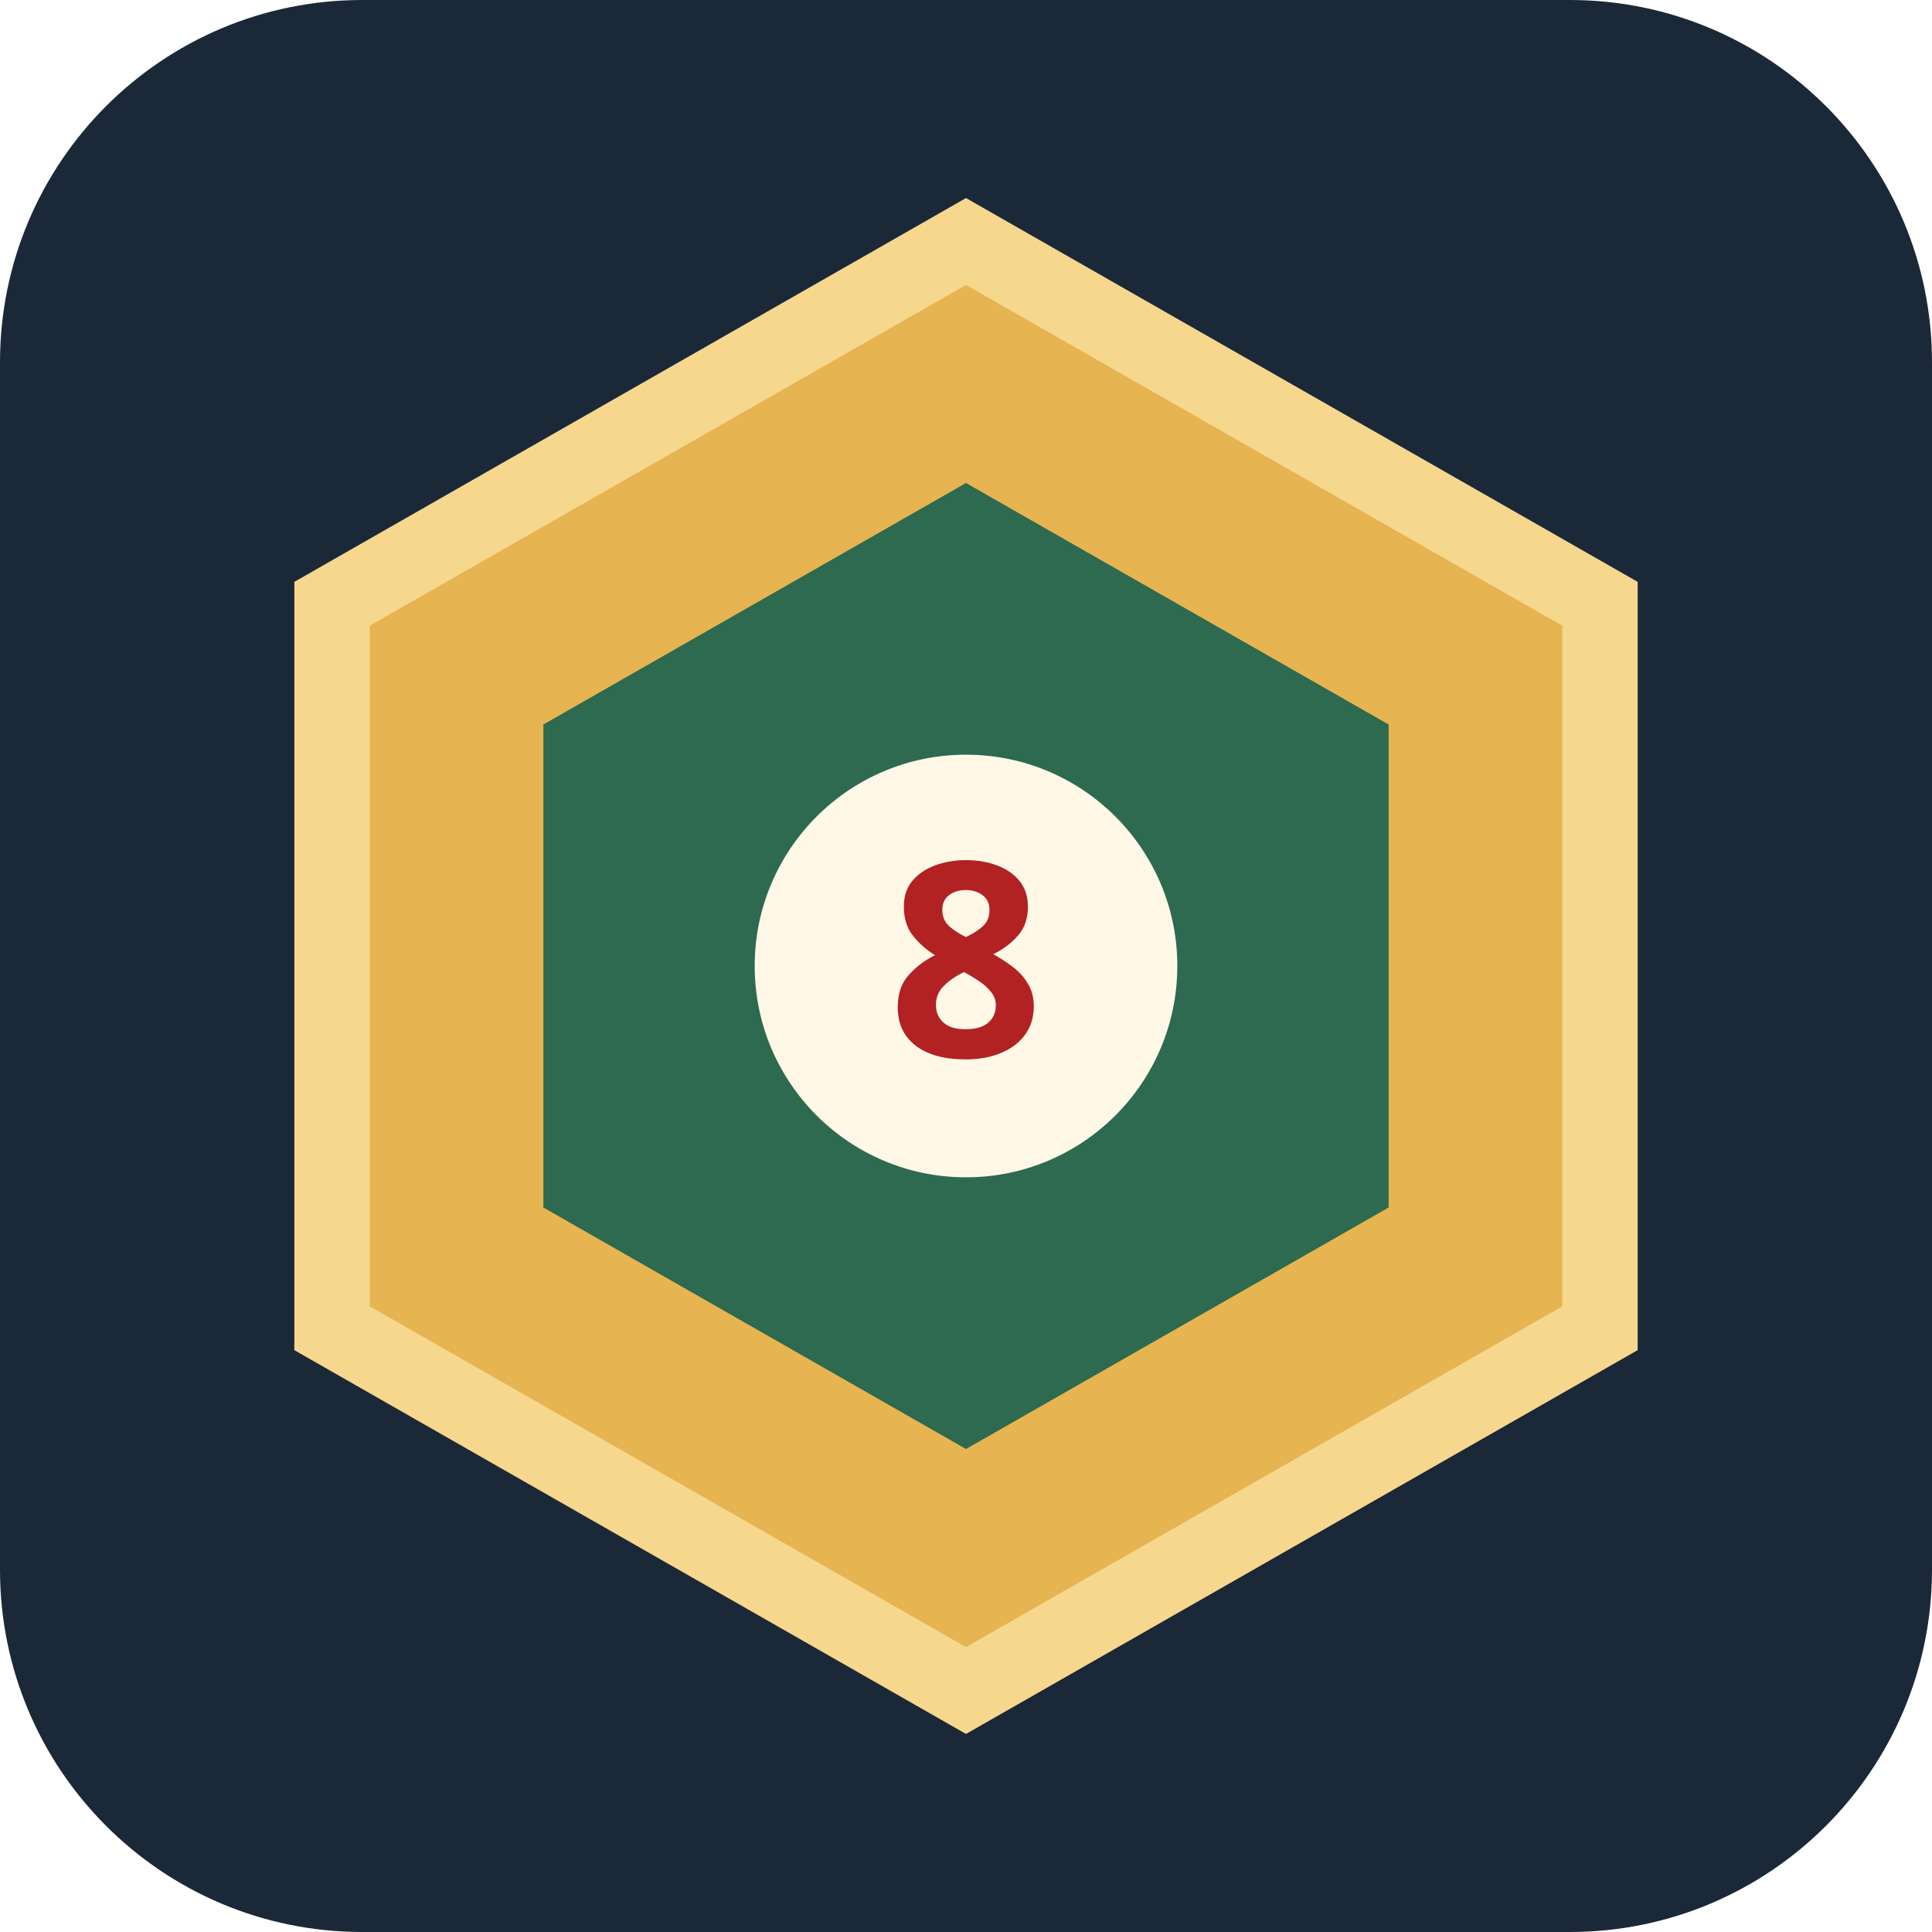
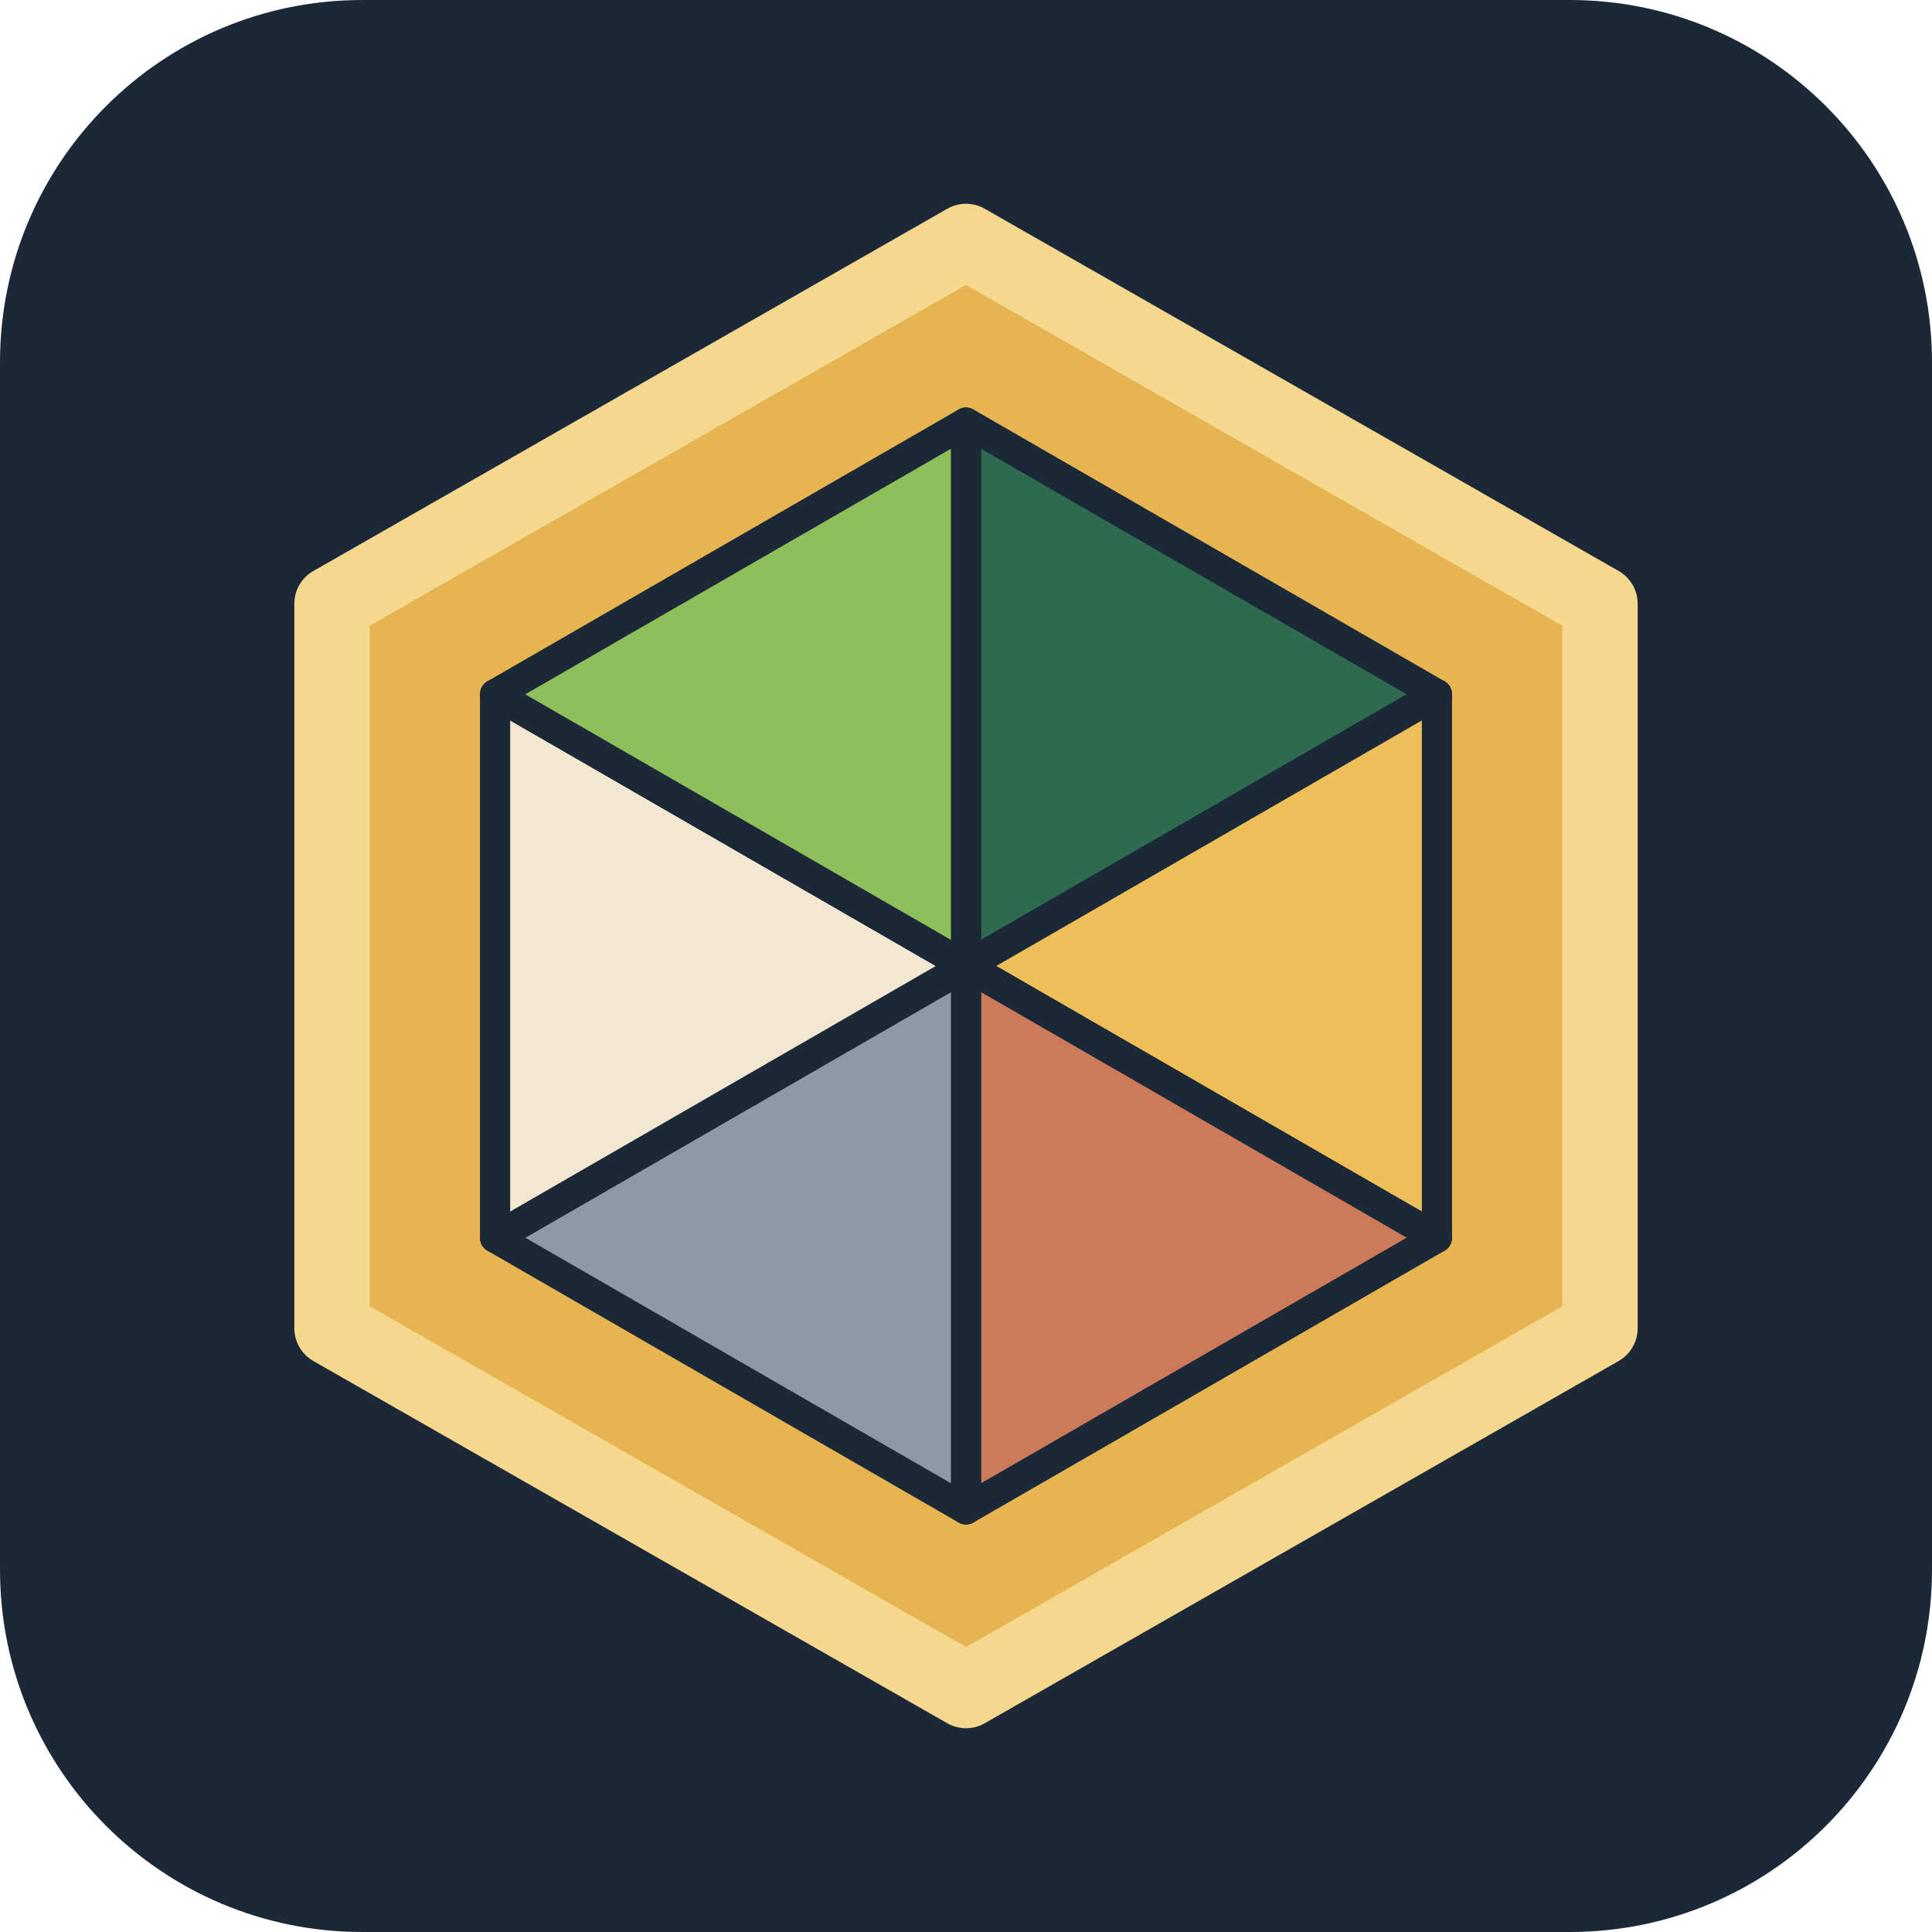
<svg xmlns="http://www.w3.org/2000/svg" viewBox="0 0 128 128">
  <rect width="128" height="128" rx="24" fill="#1b2838" />
-   <polygon points="64,16 106,40 106,88 64,112 22,88 22,40" fill="#e6b450" stroke="#f5d78e" stroke-width="5" />
-   <polygon points="64,32 92,48 92,80 64,96 36,80 36,48" fill="#2d6a4f" />
-   <circle cx="64" cy="64" r="14" fill="#fff8e7" />
-   <text x="64" y="70" font-family="sans-serif" font-size="18" font-weight="bold" text-anchor="middle" fill="#b22222">8</text>
+   <polygon points="64,16 106,40 106,88 64,112 22,88 22,40" fill="#e6b450" stroke="#f5d78e" stroke-width="5" stroke-linejoin="round" />
+   <g stroke="#1b2838" stroke-width="2" stroke-linejoin="round">
+     <polygon points="64,64 64,28 95.2,46" fill="#2d6a4f" />
+     <polygon points="64,64 95.2,46 95.2,82" fill="#eebf59" />
+     <polygon points="64,64 95.2,82 64,100" fill="#cc7a59" />
+     <polygon points="64,64 64,100 32.8,82" fill="#8c99a8" />
+     <polygon points="64,64 32.8,82 32.8,46" fill="#f2e8d1" />
+     <polygon points="64,64 32.8,46 64,28" fill="#8fbf5a" />
+   </g>
</svg>
